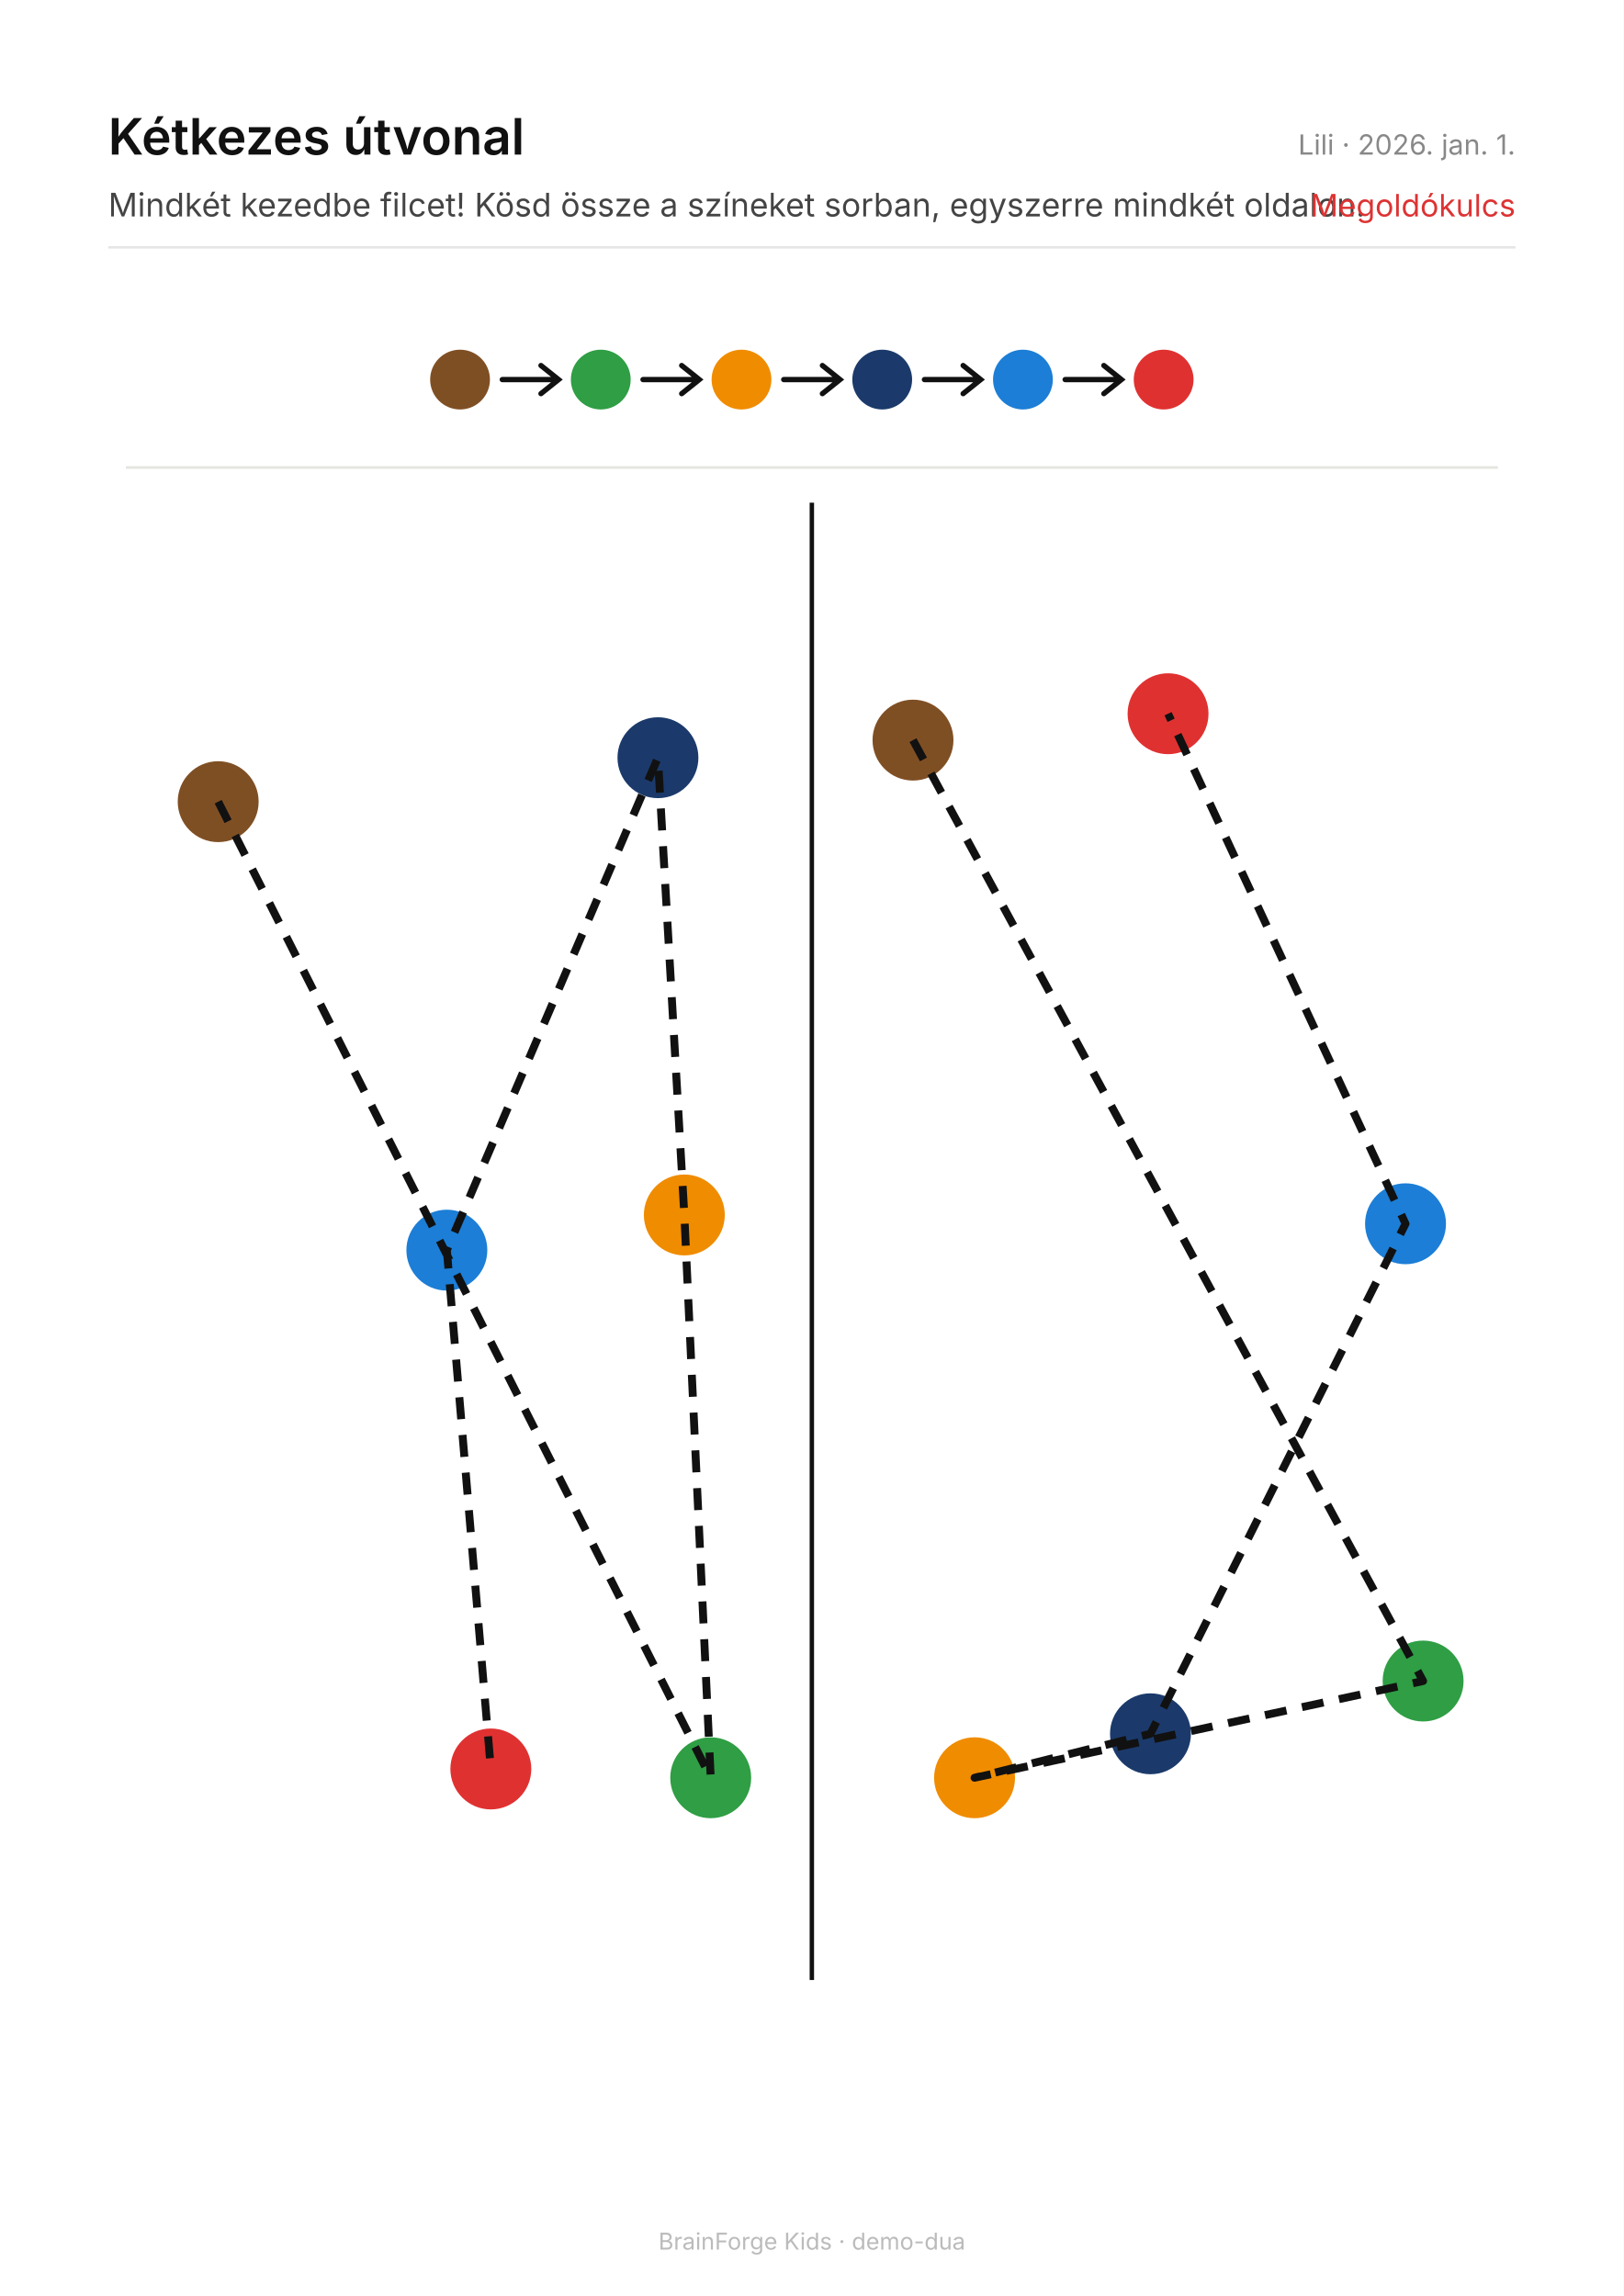
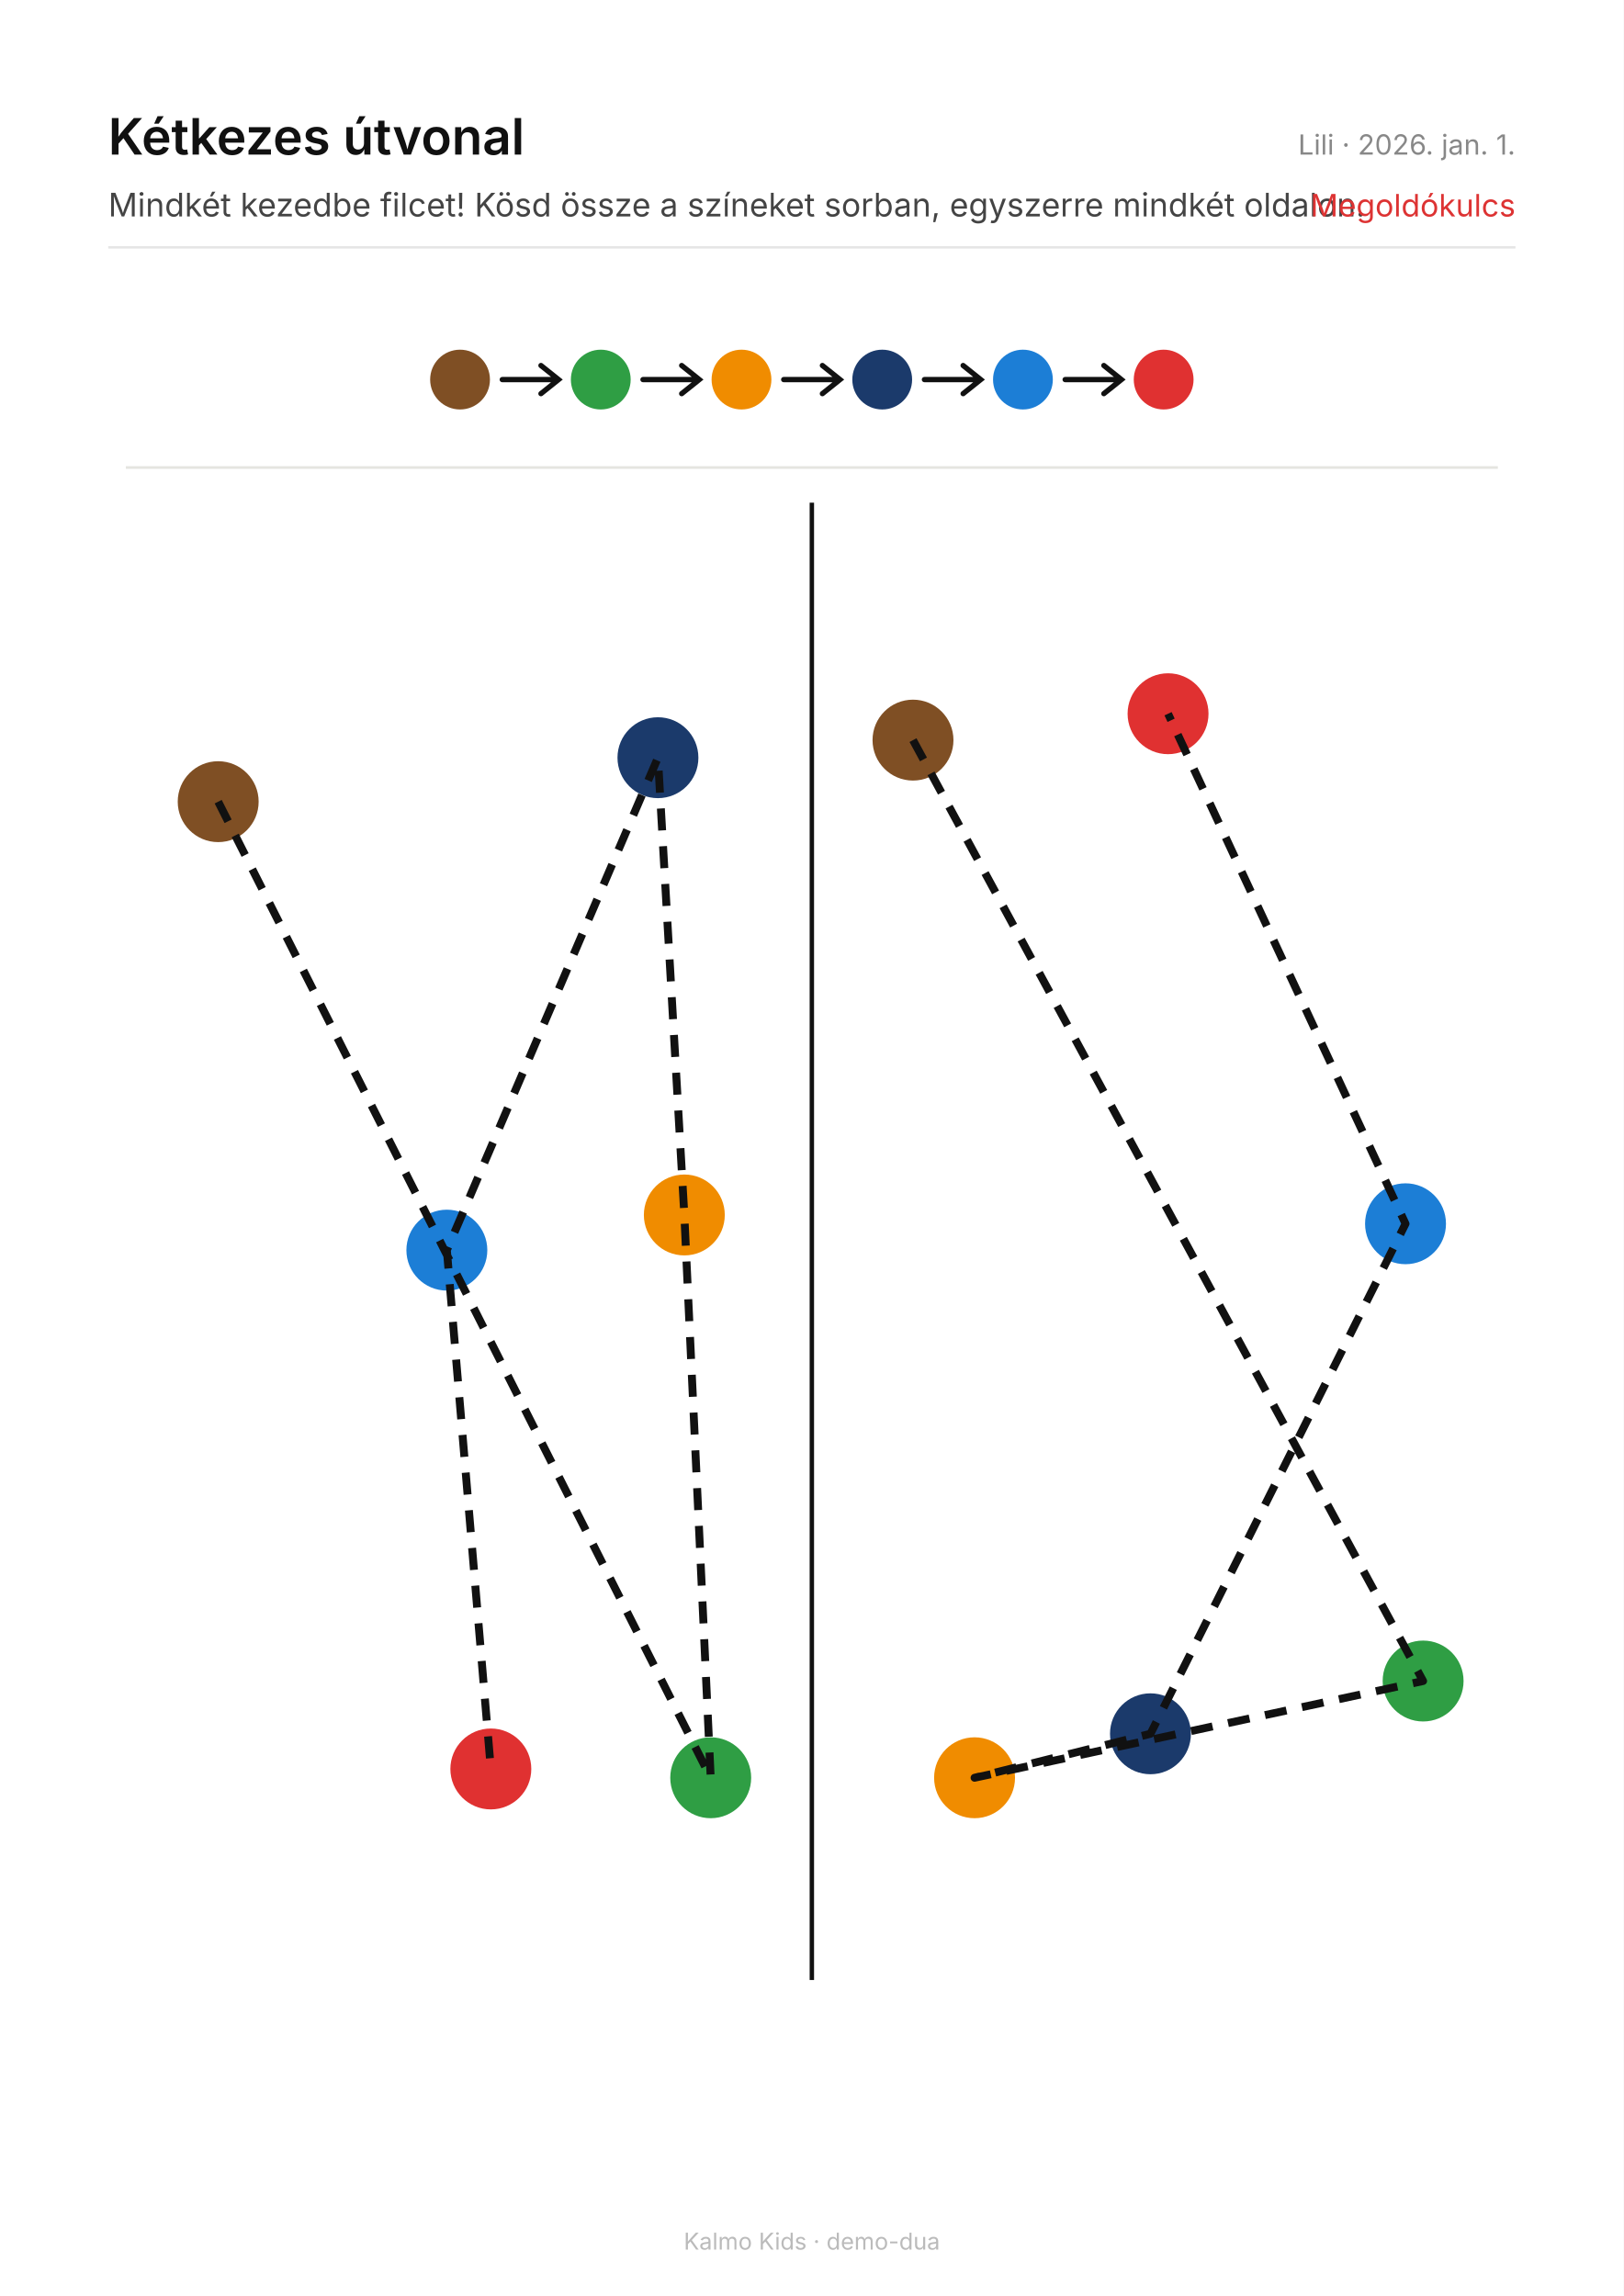
<svg xmlns="http://www.w3.org/2000/svg" width="210mm" height="297mm" viewBox="0 0 210 297" font-family="system-ui, -apple-system, sans-serif">
  <rect width="210" height="297" fill="#fff" />
  <text x="14" y="20" font-size="6.5" font-weight="600" fill="#111">Kétkezes útvonal</text>
  <text x="196" y="20" font-size="3.6" fill="#888" text-anchor="end">Lili  ·  2026. jan. 1.</text>
  <text x="14" y="28" font-size="4.2" fill="#444">Mindkét kezedbe filcet! Kösd össze a színeket sorban, egyszerre mindkét oldalon.</text>
  <line x1="14" y1="32" x2="196" y2="32" stroke="#e5e5e5" stroke-width="0.3" />
  <text x="196" y="28" font-size="4" fill="#d33" text-anchor="end">Megoldókulcs</text>
  <g transform="translate(14.00 40.00) scale(1.1375)">
    <g>
      <circle cx="40" cy="8" r="3.40" fill="#7f4f24" />
      <path d="M 44.8 8 L 51.2 8 M 49.2 6.4 L 51.2 8 L 49.2 9.6" stroke="#111" stroke-width="0.60" fill="none" stroke-linecap="round" />
      <circle cx="56" cy="8" r="3.40" fill="#2f9e44" />
      <path d="M 60.8 8 L 67.2 8 M 65.2 6.4 L 67.2 8 L 65.2 9.6" stroke="#111" stroke-width="0.60" fill="none" stroke-linecap="round" />
      <circle cx="72" cy="8" r="3.40" fill="#f08c00" />
      <path d="M 76.8 8 L 83.2 8 M 81.2 6.4 L 83.2 8 L 81.2 9.6" stroke="#111" stroke-width="0.60" fill="none" stroke-linecap="round" />
      <circle cx="88" cy="8" r="3.40" fill="#1b3a6b" />
      <path d="M 92.8 8 L 99.2 8 M 97.2 6.4 L 99.2 8 L 97.2 9.6" stroke="#111" stroke-width="0.60" fill="none" stroke-linecap="round" />
      <circle cx="104" cy="8" r="3.40" fill="#1c7ed6" />
      <path d="M 108.8 8 L 115.2 8 M 113.2 6.4 L 115.2 8 L 113.2 9.6" stroke="#111" stroke-width="0.60" fill="none" stroke-linecap="round" />
      <circle cx="120" cy="8" r="3.40" fill="#e03131" />
      <path d="M 2 18 L 158 18" stroke="#e5e5e0" stroke-width="0.30" fill="none" />
      <path d="M 80 22 L 80 190" stroke="#111" stroke-width="0.50" fill="none" />
      <circle cx="12.50" cy="56" r="4.60" fill="#7f4f24" />
      <circle cx="68.50" cy="167" r="4.60" fill="#2f9e44" />
      <circle cx="65.50" cy="103" r="4.60" fill="#f08c00" />
      <circle cx="62.50" cy="51" r="4.60" fill="#1b3a6b" />
      <circle cx="38.50" cy="107" r="4.60" fill="#1c7ed6" />
      <circle cx="43.50" cy="166" r="4.60" fill="#e03131" />
      <circle cx="91.50" cy="49" r="4.60" fill="#7f4f24" />
      <circle cx="149.50" cy="156" r="4.60" fill="#2f9e44" />
      <circle cx="98.50" cy="167" r="4.60" fill="#f08c00" />
      <circle cx="118.50" cy="162" r="4.60" fill="#1b3a6b" />
      <circle cx="147.50" cy="104" r="4.60" fill="#1c7ed6" />
      <circle cx="120.50" cy="46" r="4.60" fill="#e03131" />
      <path d="M 12.50 56.00 L 68.50 167.00 L 65.50 103.00 L 62.50 51.00 L 38.50 107.00 L 43.50 166.00" fill="none" stroke="#111" stroke-width="0.90" stroke-dasharray="2.5 1.8" stroke-linejoin="round" />
      <path d="M 91.50 49.00 L 149.50 156.00 L 98.50 167.00 L 118.50 162.00 L 147.50 104.00 L 120.50 46.00" fill="none" stroke="#111" stroke-width="0.90" stroke-dasharray="2.5 1.8" stroke-linejoin="round" />
    </g>
  </g>
-   <text x="105" y="291" font-size="3" fill="#bbb" text-anchor="middle">BrainForge Kids · demo-dua</text>
+   <text x="105" y="291" font-size="3" fill="#bbb" text-anchor="middle">Kalmo Kids · demo-dua</text>
</svg>
